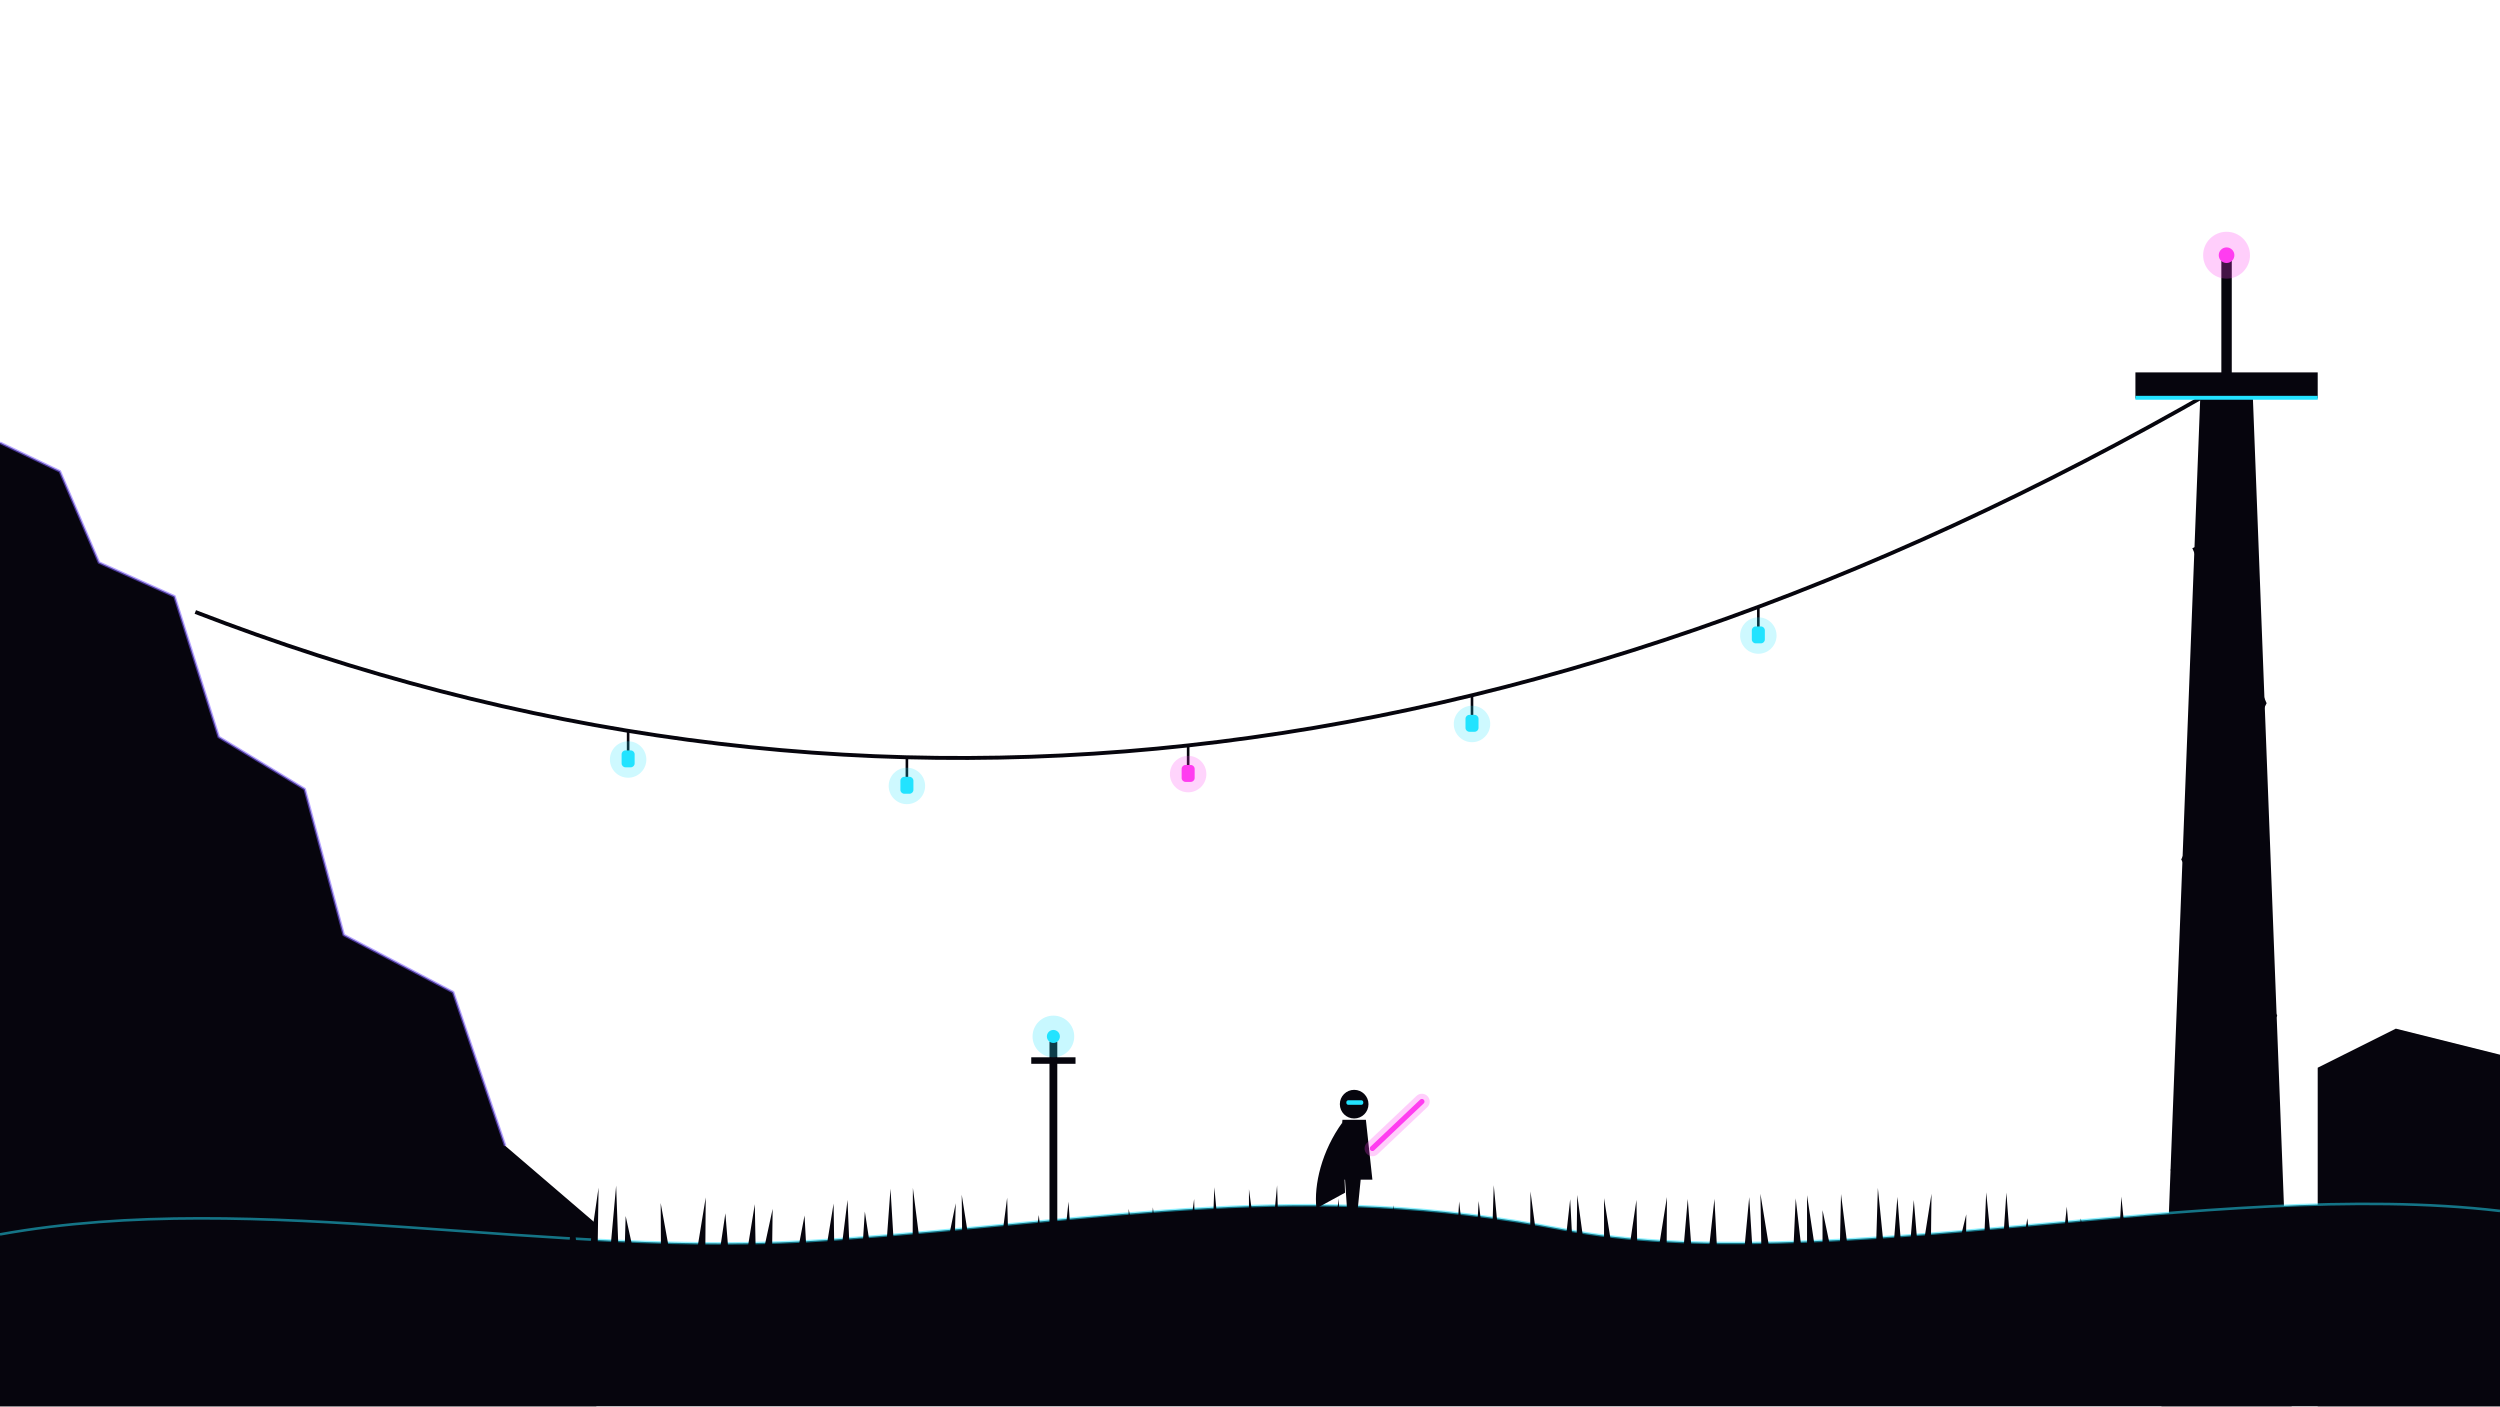
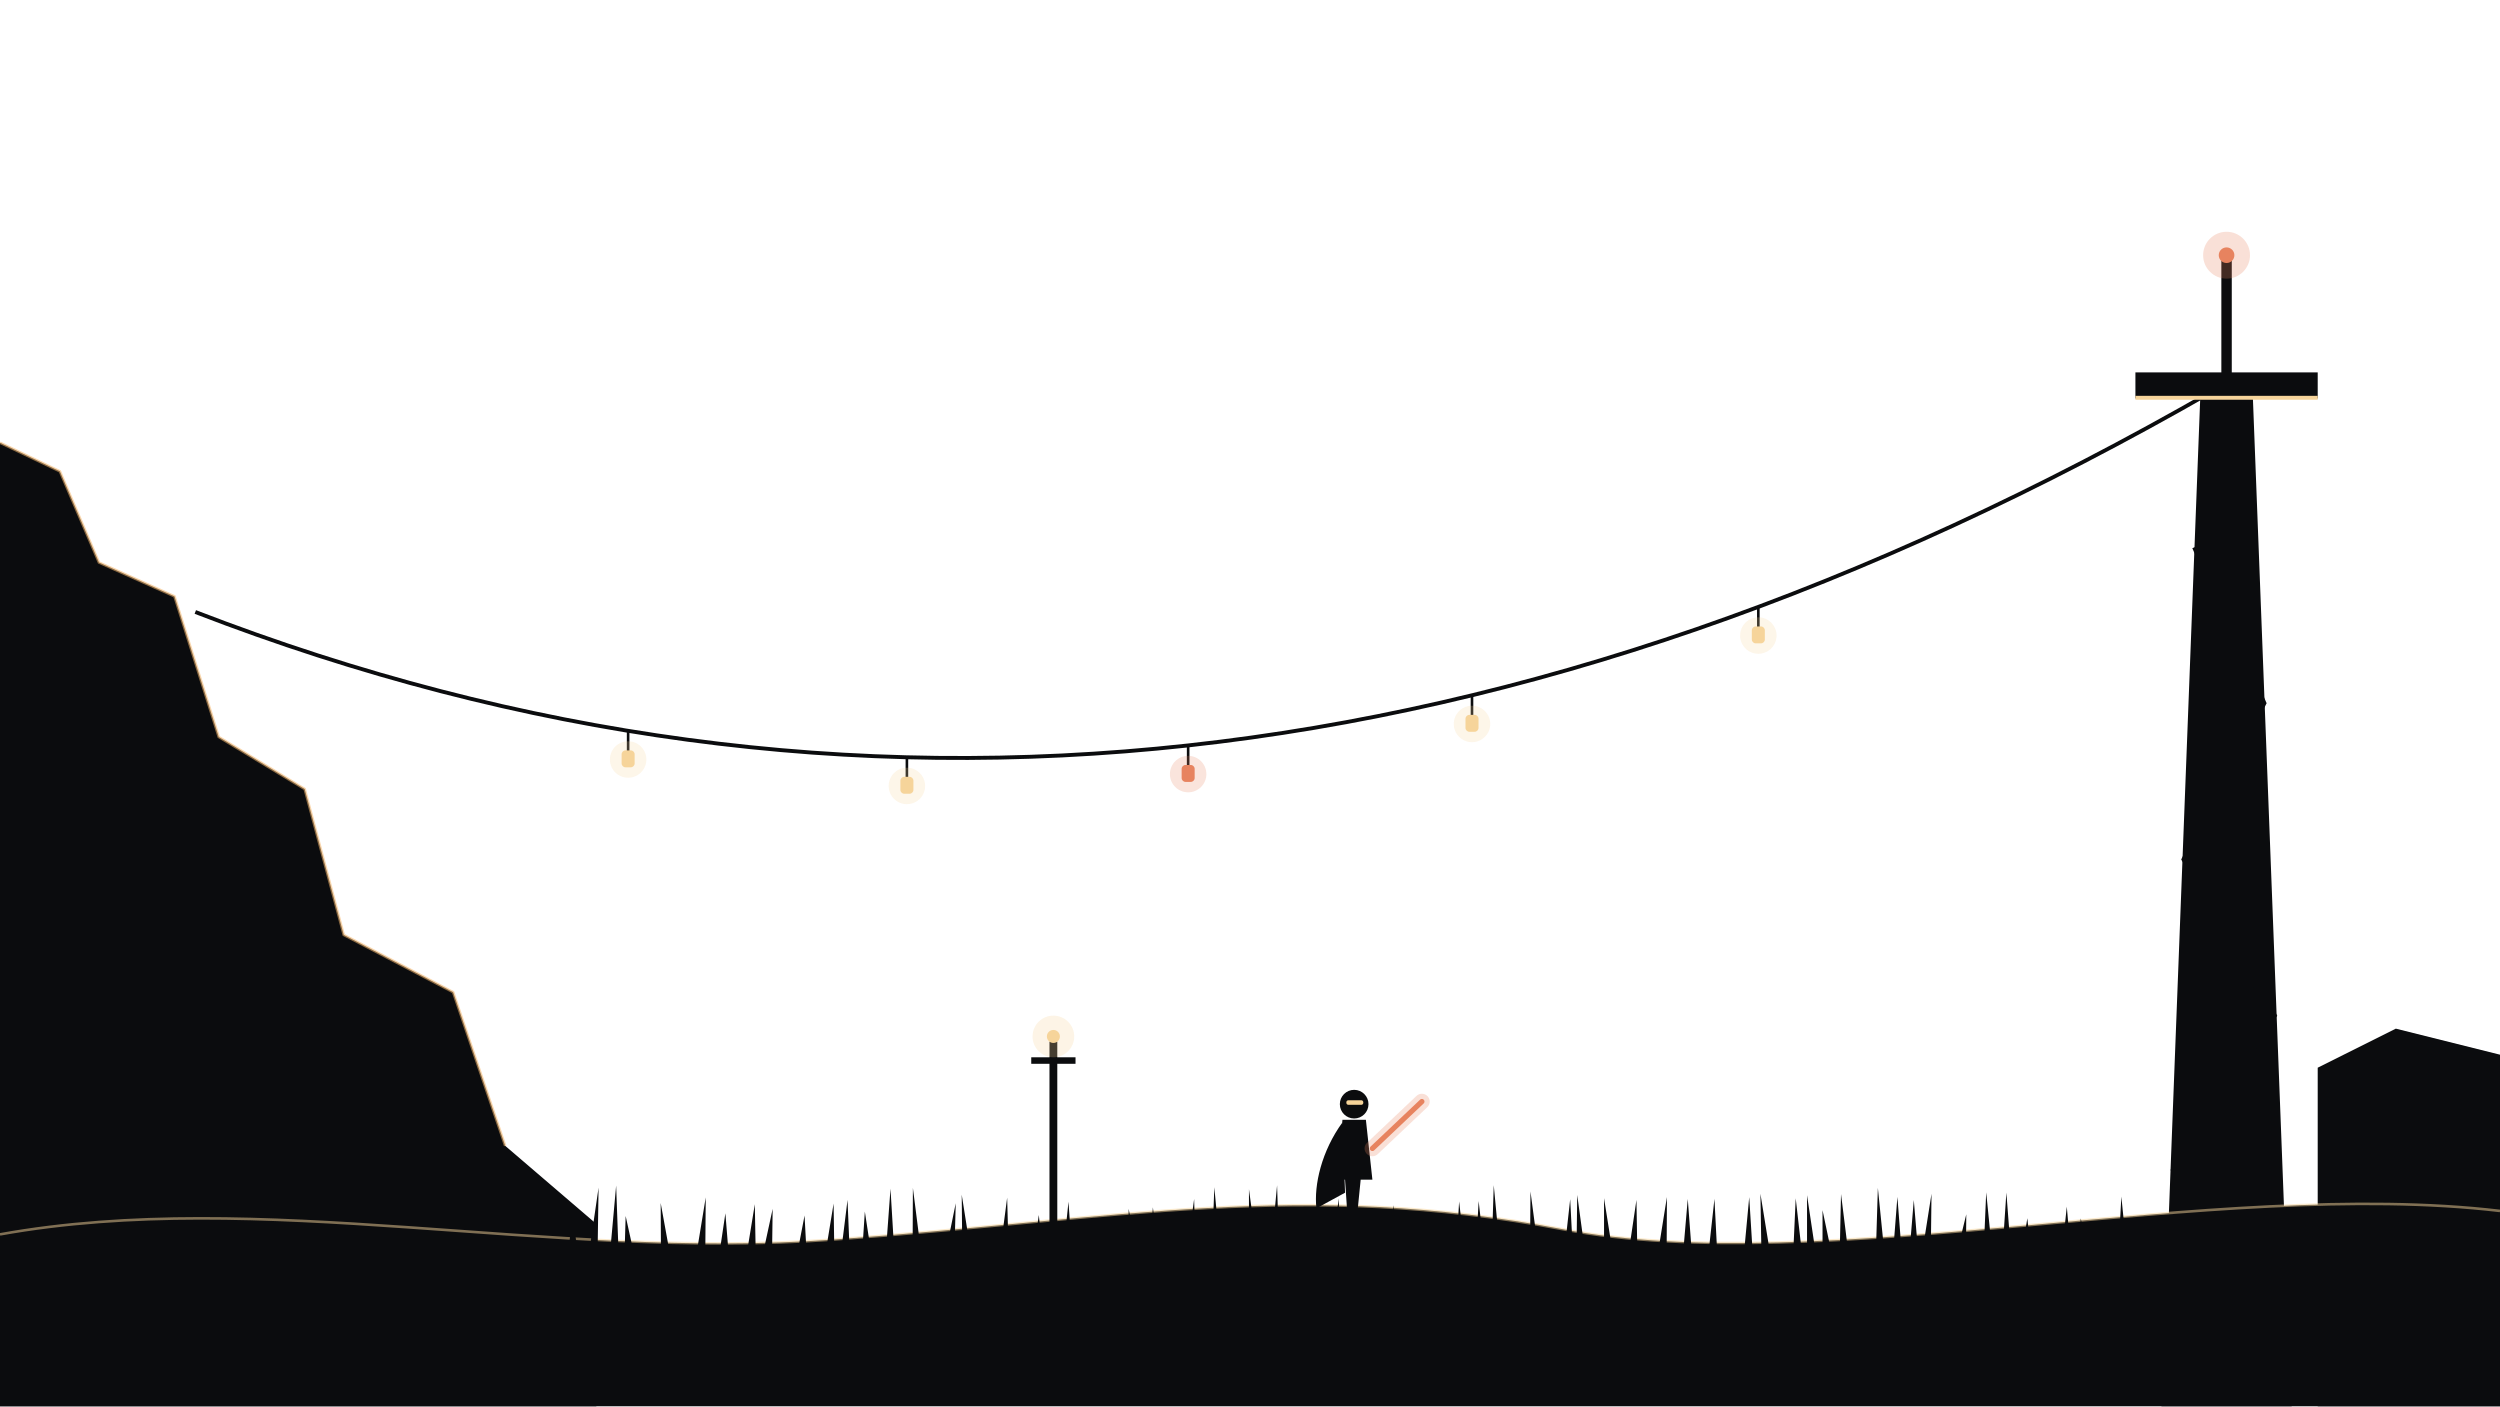
<svg xmlns="http://www.w3.org/2000/svg" viewBox="0 0 1920 1080" width="1920" height="1080">
  <defs />
-   <path d="M150 470 Q 900 760 1700 300" fill="none" stroke="#06050d" stroke-width="3" />
-   <rect x="481.4" y="561.3" width="2" height="16" fill="#06050d" />
-   <circle cx="482.4" cy="583.3" r="14" fill="#22e3ff" opacity=".22" />
-   <rect x="477.4" y="576.3" width="10" height="13" rx="3" fill="#22e3ff" />
-   <rect x="695.5" y="581.6" width="2" height="16" fill="#06050d" />
-   <circle cx="696.5" cy="603.6" r="14" fill="#22e3ff" opacity=".22" />
-   <rect x="691.5" y="596.6" width="10" height="13" rx="3" fill="#22e3ff" />
-   <rect x="911.5" y="572.5" width="2" height="16" fill="#06050d" />
-   <circle cx="912.5" cy="594.5" r="14" fill="#ff3df0" opacity=".22" />
-   <rect x="907.5" y="587.5" width="10" height="13" rx="3" fill="#ff3df0" />
-   <rect x="1129.5" y="534" width="2" height="16" fill="#06050d" />
-   <circle cx="1130.5" cy="556" r="14" fill="#22e3ff" opacity=".22" />
-   <rect x="1125.5" y="549" width="10" height="13" rx="3" fill="#22e3ff" />
-   <rect x="1349.4" y="466.1" width="2" height="16" fill="#06050d" />
-   <circle cx="1350.4" cy="488.1" r="14" fill="#22e3ff" opacity=".22" />
-   <rect x="1345.4" y="481.1" width="10" height="13" rx="3" fill="#22e3ff" />
-   <path d="M0 1080V340l46 22 30 70 58 26 34 108 66 40 30 112 84 44 40 118 70 60V1080Z" fill="#06050d" />
-   <path d="M0 340l46 22 30 70 58 26 34 108 66 40 30 112 84 44 40 118" fill="none" stroke="#7b5cff" stroke-width="2" opacity=".55" />
-   <g fill="#06050d">
+   <path d="M150 470 Q 900 760 1700 300" fill="none" stroke="#0b0c0e" stroke-width="3" />
+   <rect x="481.4" y="561.3" width="2" height="16" fill="#0b0c0e" />
+   <circle cx="482.4" cy="583.3" r="14" fill="#f6d49a" opacity=".22" />
+   <rect x="477.4" y="576.3" width="10" height="13" rx="3" fill="#f6d49a" />
+   <rect x="695.5" y="581.6" width="2" height="16" fill="#0b0c0e" />
+   <circle cx="696.5" cy="603.6" r="14" fill="#f6d49a" opacity=".22" />
+   <rect x="691.5" y="596.6" width="10" height="13" rx="3" fill="#f6d49a" />
+   <rect x="911.5" y="572.5" width="2" height="16" fill="#0b0c0e" />
+   <circle cx="912.5" cy="594.5" r="14" fill="#e7835f" opacity=".22" />
+   <rect x="907.5" y="587.5" width="10" height="13" rx="3" fill="#e7835f" />
+   <rect x="1129.5" y="534" width="2" height="16" fill="#0b0c0e" />
+   <circle cx="1130.5" cy="556" r="14" fill="#f6d49a" opacity=".22" />
+   <rect x="1125.5" y="549" width="10" height="13" rx="3" fill="#f6d49a" />
+   <rect x="1349.4" y="466.1" width="2" height="16" fill="#0b0c0e" />
+   <circle cx="1350.4" cy="488.1" r="14" fill="#f6d49a" opacity=".22" />
+   <rect x="1345.4" y="481.1" width="10" height="13" rx="3" fill="#f6d49a" />
+   <path d="M0 1080V340l46 22 30 70 58 26 34 108 66 40 30 112 84 44 40 118 70 60V1080Z" fill="#0b0c0e" />
+   <path d="M0 340l46 22 30 70 58 26 34 108 66 40 30 112 84 44 40 118" fill="none" stroke="#f2b56b" stroke-width="2" opacity=".55" />
+   <g fill="#0b0c0e">
    <path d="M1660 1080L1690 300h40l30 780Z" />
    <rect x="1640" y="286" width="140" height="20" />
    <rect x="1706" y="200" width="8" height="90" />
    <path d="M1780 1080V820l60-30 80 20v270Z" />
  </g>
-   <g stroke="#06050d" stroke-width="5" fill="none">
+   <g stroke="#0b0c0e" stroke-width="5" fill="none">
    <path d="M1686 420h48M1682 540h56M1678 660h64M1674 780h72M1669 900h82" />
    <path d="M1686 420l52 120-60 120 68 120-77 120" />
  </g>
-   <circle cx="1710" cy="196" r="18" fill="#ff3df0" opacity=".25" />
-   <circle cx="1710" cy="196" r="6" fill="#ff3df0" />
-   <rect x="1640" y="304" width="140" height="3" fill="#22e3ff" />
-   <path d="M0 1080V948C200 912 420 968 640 952S1000 906 1200 944 1700 904 1920 930V1080Z" fill="#06050d" />
-   <path d="M0 948C200 912 420 968 640 952S1000 906 1200 944 1700 904 1920 930" fill="none" stroke="#22e3ff" stroke-width="2" opacity=".5" />
-   <path d="M437 958L439.7 928.8L443 958Z" fill="#06050d" />
-   <path d="M453 958L459.7 912.1L459 958Z" fill="#06050d" />
-   <path d="M468.9 958L473.2 910.5L474.9 958Z" fill="#06050d" />
-   <path d="M479.8 958L480.5 933.9L485.8 958Z" fill="#06050d" />
-   <path d="M507.6 958L507.4 923.9L513.6 958Z" fill="#06050d" />
-   <path d="M535.7 958L542 919.6L541.7 958Z" fill="#06050d" />
-   <path d="M553.2 958L557.1 931.8L559.2 958Z" fill="#06050d" />
-   <path d="M574.3 958L579.7 924.8L580.3 958Z" fill="#06050d" />
-   <path d="M587 958L593.4 928.4L593 958Z" fill="#06050d" />
-   <path d="M613.2 958L617.9 933.5L619.2 958Z" fill="#06050d" />
-   <path d="M634.7 958L640.2 924.3L640.7 958Z" fill="#06050d" />
-   <path d="M646.4 958L650.9 921.5L652.4 958Z" fill="#06050d" />
-   <path d="M662.4 958L664.2 930.5L668.4 958Z" fill="#06050d" />
-   <path d="M680.6 958L683.9 912.9L686.6 958Z" fill="#06050d" />
-   <path d="M700.9 958L701.1 912.3L706.9 958Z" fill="#06050d" />
-   <path d="M727.1 958L734 924.1L733.1 958Z" fill="#06050d" />
-   <path d="M739 958L738.6 917.5L745 958Z" fill="#06050d" />
-   <path d="M768.5 958L773.5 919.8L774.5 958Z" fill="#06050d" />
-   <path d="M794.4 958L797.8 933.1L800.4 958Z" fill="#06050d" />
-   <path d="M817 958L820.6 922.9L823 958Z" fill="#06050d" />
-   <path d="M833.6 958L839.5 934.7L839.6 958Z" fill="#06050d" />
-   <path d="M843 958L842.4 935.8L849 958Z" fill="#06050d" />
-   <path d="M866.6 958L866.8 928.4L872.6 958Z" fill="#06050d" />
-   <path d="M883.4 958L885.4 927.2L889.4 958Z" fill="#06050d" />
-   <path d="M893.4 958L893.3 933.6L899.4 958Z" fill="#06050d" />
-   <path d="M912.1 958L917.1 920.8L918.1 958Z" fill="#06050d" />
-   <path d="M930.9 958L932.6 911.8L936.9 958Z" fill="#06050d" />
-   <path d="M959.2 958L959.2 913.3L965.2 958Z" fill="#06050d" />
-   <path d="M976.3 958L980.8 910.3L982.3 958Z" fill="#06050d" />
-   <path d="M988.6 958L995.4 927.9L994.6 958Z" fill="#06050d" />
-   <path d="M1013.1 958L1014.2 934L1019.1 958Z" fill="#06050d" />
-   <path d="M1022.3 958L1028.3 920.5L1028.3 958Z" fill="#06050d" />
-   <path d="M1041 958L1040.9 923.1L1047 958Z" fill="#06050d" />
-   <path d="M1065.6 958L1070.5 925.6L1071.6 958Z" fill="#06050d" />
-   <path d="M1090.1 958L1092.5 933.6L1096.1 958Z" fill="#06050d" />
-   <path d="M1118.6 958L1120.6 922.7L1124.6 958Z" fill="#06050d" />
-   <path d="M1133.6 958L1135.6 922.4L1139.6 958Z" fill="#06050d" />
-   <path d="M1145.7 958L1147.2 910.2L1151.7 958Z" fill="#06050d" />
-   <path d="M1175.1 958L1175.4 915L1181.1 958Z" fill="#06050d" />
-   <path d="M1201.8 958L1205.9 921L1207.8 958Z" fill="#06050d" />
-   <path d="M1210.8 958L1211.3 917.7L1216.8 958Z" fill="#06050d" />
-   <path d="M1231.9 958L1231.9 920.2L1237.9 958Z" fill="#06050d" />
-   <path d="M1251.4 958L1256.8 921.5L1257.4 958Z" fill="#06050d" />
-   <path d="M1274 958L1280.2 919.3L1280 958Z" fill="#06050d" />
-   <path d="M1293 958L1296.2 920.8L1299 958Z" fill="#06050d" />
-   <path d="M1312.6 958L1316.7 920.7L1318.6 958Z" fill="#06050d" />
-   <path d="M1339.8 958L1343.4 919.4L1345.8 958Z" fill="#06050d" />
-   <path d="M1352.7 958L1352 916.8L1358.7 958Z" fill="#06050d" />
-   <path d="M1377.4 958L1379.1 920.3L1383.4 958Z" fill="#06050d" />
-   <path d="M1387.8 958L1387.8 917.9L1393.8 958Z" fill="#06050d" />
-   <path d="M1399.7 958L1399.7 929.4L1405.7 958Z" fill="#06050d" />
-   <path d="M1413 958L1413.9 917L1419 958Z" fill="#06050d" />
-   <path d="M1440.8 958L1442.2 912.3L1446.8 958Z" fill="#06050d" />
-   <path d="M1454.2 958L1457.2 919.2L1460.2 958Z" fill="#06050d" />
-   <path d="M1466.8 958L1469.8 921.6L1472.8 958Z" fill="#06050d" />
-   <path d="M1476.9 958L1483.4 916.8L1482.9 958Z" fill="#06050d" />
-   <path d="M1503.9 958L1510.1 932.6L1509.9 958Z" fill="#06050d" />
-   <path d="M1523.6 958L1525.4 915.7L1529.6 958Z" fill="#06050d" />
-   <path d="M1538.1 958L1540.9 915.9L1544.1 958Z" fill="#06050d" />
-   <path d="M1553.3 958L1557 935.6L1559.3 958Z" fill="#06050d" />
-   <path d="M1584 958L1587.3 926.7L1590 958Z" fill="#06050d" />
-   <path d="M1596.8 958L1598 935.7L1602.8 958Z" fill="#06050d" />
-   <path d="M1627.1 958L1629.2 919L1633.1 958Z" fill="#06050d" />
-   <rect x="806" y="800" width="6" height="150" fill="#06050d" />
-   <rect x="792" y="812" width="34" height="5" fill="#06050d" />
-   <circle cx="809" cy="796" r="16" fill="#22e3ff" opacity=".25" />
-   <circle cx="809" cy="796" r="5" fill="#22e3ff" />
+   <circle cx="1710" cy="196" r="18" fill="#e7835f" opacity=".25" />
+   <circle cx="1710" cy="196" r="6" fill="#e7835f" />
+   <rect x="1640" y="304" width="140" height="3" fill="#f6d49a" />
+   <path d="M0 1080V948C200 912 420 968 640 952S1000 906 1200 944 1700 904 1920 930V1080Z" fill="#0b0c0e" />
+   <path d="M0 948C200 912 420 968 640 952S1000 906 1200 944 1700 904 1920 930" fill="none" stroke="#f6d49a" stroke-width="2" opacity=".5" />
+   <path d="M437 958L439.7 928.8L443 958Z" fill="#0b0c0e" />
+   <path d="M453 958L459.7 912.1L459 958Z" fill="#0b0c0e" />
+   <path d="M468.9 958L473.2 910.5L474.9 958Z" fill="#0b0c0e" />
+   <path d="M479.8 958L480.5 933.9L485.8 958Z" fill="#0b0c0e" />
+   <path d="M507.6 958L507.4 923.9L513.6 958Z" fill="#0b0c0e" />
+   <path d="M535.7 958L542 919.6L541.7 958Z" fill="#0b0c0e" />
+   <path d="M553.2 958L557.1 931.8L559.2 958Z" fill="#0b0c0e" />
+   <path d="M574.3 958L579.7 924.8L580.3 958Z" fill="#0b0c0e" />
+   <path d="M587 958L593.4 928.4L593 958Z" fill="#0b0c0e" />
+   <path d="M613.2 958L617.9 933.5L619.2 958Z" fill="#0b0c0e" />
+   <path d="M634.7 958L640.2 924.3L640.7 958Z" fill="#0b0c0e" />
+   <path d="M646.4 958L650.9 921.5L652.4 958Z" fill="#0b0c0e" />
+   <path d="M662.4 958L664.2 930.5L668.4 958Z" fill="#0b0c0e" />
+   <path d="M680.6 958L683.9 912.9L686.6 958Z" fill="#0b0c0e" />
+   <path d="M700.9 958L701.1 912.3L706.9 958Z" fill="#0b0c0e" />
+   <path d="M727.1 958L734 924.1L733.1 958Z" fill="#0b0c0e" />
+   <path d="M739 958L738.6 917.5L745 958Z" fill="#0b0c0e" />
+   <path d="M768.5 958L773.5 919.8L774.5 958Z" fill="#0b0c0e" />
+   <path d="M794.4 958L797.8 933.1L800.4 958Z" fill="#0b0c0e" />
+   <path d="M817 958L820.6 922.9L823 958Z" fill="#0b0c0e" />
+   <path d="M833.6 958L839.5 934.7L839.6 958Z" fill="#0b0c0e" />
+   <path d="M843 958L842.4 935.8L849 958Z" fill="#0b0c0e" />
+   <path d="M866.6 958L866.8 928.4L872.6 958Z" fill="#0b0c0e" />
+   <path d="M883.4 958L885.4 927.2L889.4 958Z" fill="#0b0c0e" />
+   <path d="M893.4 958L893.3 933.6L899.4 958Z" fill="#0b0c0e" />
+   <path d="M912.1 958L917.1 920.8L918.1 958Z" fill="#0b0c0e" />
+   <path d="M930.9 958L932.6 911.8L936.9 958Z" fill="#0b0c0e" />
+   <path d="M959.2 958L959.2 913.3L965.2 958Z" fill="#0b0c0e" />
+   <path d="M976.3 958L980.8 910.3L982.3 958Z" fill="#0b0c0e" />
+   <path d="M988.6 958L995.4 927.9L994.6 958Z" fill="#0b0c0e" />
+   <path d="M1013.1 958L1014.2 934L1019.1 958Z" fill="#0b0c0e" />
+   <path d="M1022.3 958L1028.3 920.5L1028.3 958Z" fill="#0b0c0e" />
+   <path d="M1041 958L1040.9 923.1L1047 958Z" fill="#0b0c0e" />
+   <path d="M1065.6 958L1070.5 925.6L1071.6 958Z" fill="#0b0c0e" />
+   <path d="M1090.1 958L1092.5 933.6L1096.1 958Z" fill="#0b0c0e" />
+   <path d="M1118.6 958L1120.6 922.7L1124.6 958Z" fill="#0b0c0e" />
+   <path d="M1133.6 958L1135.6 922.4L1139.6 958Z" fill="#0b0c0e" />
+   <path d="M1145.7 958L1147.2 910.2L1151.7 958Z" fill="#0b0c0e" />
+   <path d="M1175.1 958L1175.4 915L1181.1 958Z" fill="#0b0c0e" />
+   <path d="M1201.8 958L1205.9 921L1207.8 958Z" fill="#0b0c0e" />
+   <path d="M1210.8 958L1211.3 917.7L1216.8 958Z" fill="#0b0c0e" />
+   <path d="M1231.9 958L1231.9 920.2L1237.9 958Z" fill="#0b0c0e" />
+   <path d="M1251.4 958L1256.8 921.5L1257.4 958Z" fill="#0b0c0e" />
+   <path d="M1274 958L1280.2 919.3L1280 958Z" fill="#0b0c0e" />
+   <path d="M1293 958L1296.2 920.8L1299 958Z" fill="#0b0c0e" />
+   <path d="M1312.6 958L1316.7 920.7L1318.6 958Z" fill="#0b0c0e" />
+   <path d="M1339.8 958L1343.4 919.4L1345.8 958Z" fill="#0b0c0e" />
+   <path d="M1352.7 958L1352 916.8L1358.7 958Z" fill="#0b0c0e" />
+   <path d="M1377.4 958L1379.1 920.3L1383.4 958Z" fill="#0b0c0e" />
+   <path d="M1387.8 958L1387.8 917.9L1393.8 958Z" fill="#0b0c0e" />
+   <path d="M1399.7 958L1399.7 929.4L1405.7 958Z" fill="#0b0c0e" />
+   <path d="M1413 958L1413.9 917L1419 958Z" fill="#0b0c0e" />
+   <path d="M1440.8 958L1442.2 912.3L1446.8 958Z" fill="#0b0c0e" />
+   <path d="M1454.2 958L1457.2 919.2L1460.2 958Z" fill="#0b0c0e" />
+   <path d="M1466.8 958L1469.8 921.6L1472.8 958Z" fill="#0b0c0e" />
+   <path d="M1476.9 958L1483.4 916.8L1482.9 958Z" fill="#0b0c0e" />
+   <path d="M1503.9 958L1510.1 932.6L1509.9 958Z" fill="#0b0c0e" />
+   <path d="M1523.6 958L1525.4 915.7L1529.6 958Z" fill="#0b0c0e" />
+   <path d="M1538.1 958L1540.9 915.9L1544.1 958Z" fill="#0b0c0e" />
+   <path d="M1553.3 958L1557 935.6L1559.3 958Z" fill="#0b0c0e" />
+   <path d="M1584 958L1587.3 926.7L1590 958Z" fill="#0b0c0e" />
+   <path d="M1596.8 958L1598 935.7L1602.8 958Z" fill="#0b0c0e" />
+   <path d="M1627.1 958L1629.2 919L1633.1 958Z" fill="#0b0c0e" />
+   <rect x="806" y="800" width="6" height="150" fill="#0b0c0e" />
+   <rect x="792" y="812" width="34" height="5" fill="#0b0c0e" />
+   <circle cx="809" cy="796" r="16" fill="#f6d49a" opacity=".25" />
+   <circle cx="809" cy="796" r="5" fill="#f6d49a" />
  <g transform="translate(1040 842)">
-     <path d="M-9 20c-16 22-22 48-20 66l22-12Z" fill="#06050d" />
-     <circle cy="6" r="11" fill="#06050d" />
-     <path d="M-9 18h18l5 46h-9l-3 30h-7l-2-30h-6Z" fill="#06050d" />
-     <rect x="-6" y="3" width="13" height="3.5" rx="1.5" fill="#22e3ff" />
-     <path d="M14 40L52 4" stroke="#ff3df0" stroke-width="4" stroke-linecap="round" />
-     <path d="M14 40L52 4" stroke="#ff3df0" stroke-width="12" stroke-linecap="round" opacity=".25" />
+     <path d="M-9 20c-16 22-22 48-20 66l22-12Z" fill="#0b0c0e" />
+     <circle cy="6" r="11" fill="#0b0c0e" />
+     <path d="M-9 18h18l5 46h-9l-3 30h-7l-2-30h-6Z" fill="#0b0c0e" />
+     <rect x="-6" y="3" width="13" height="3.5" rx="1.5" fill="#f6d49a" />
+     <path d="M14 40L52 4" stroke="#e7835f" stroke-width="4" stroke-linecap="round" />
+     <path d="M14 40L52 4" stroke="#e7835f" stroke-width="12" stroke-linecap="round" opacity=".25" />
  </g>
</svg>
